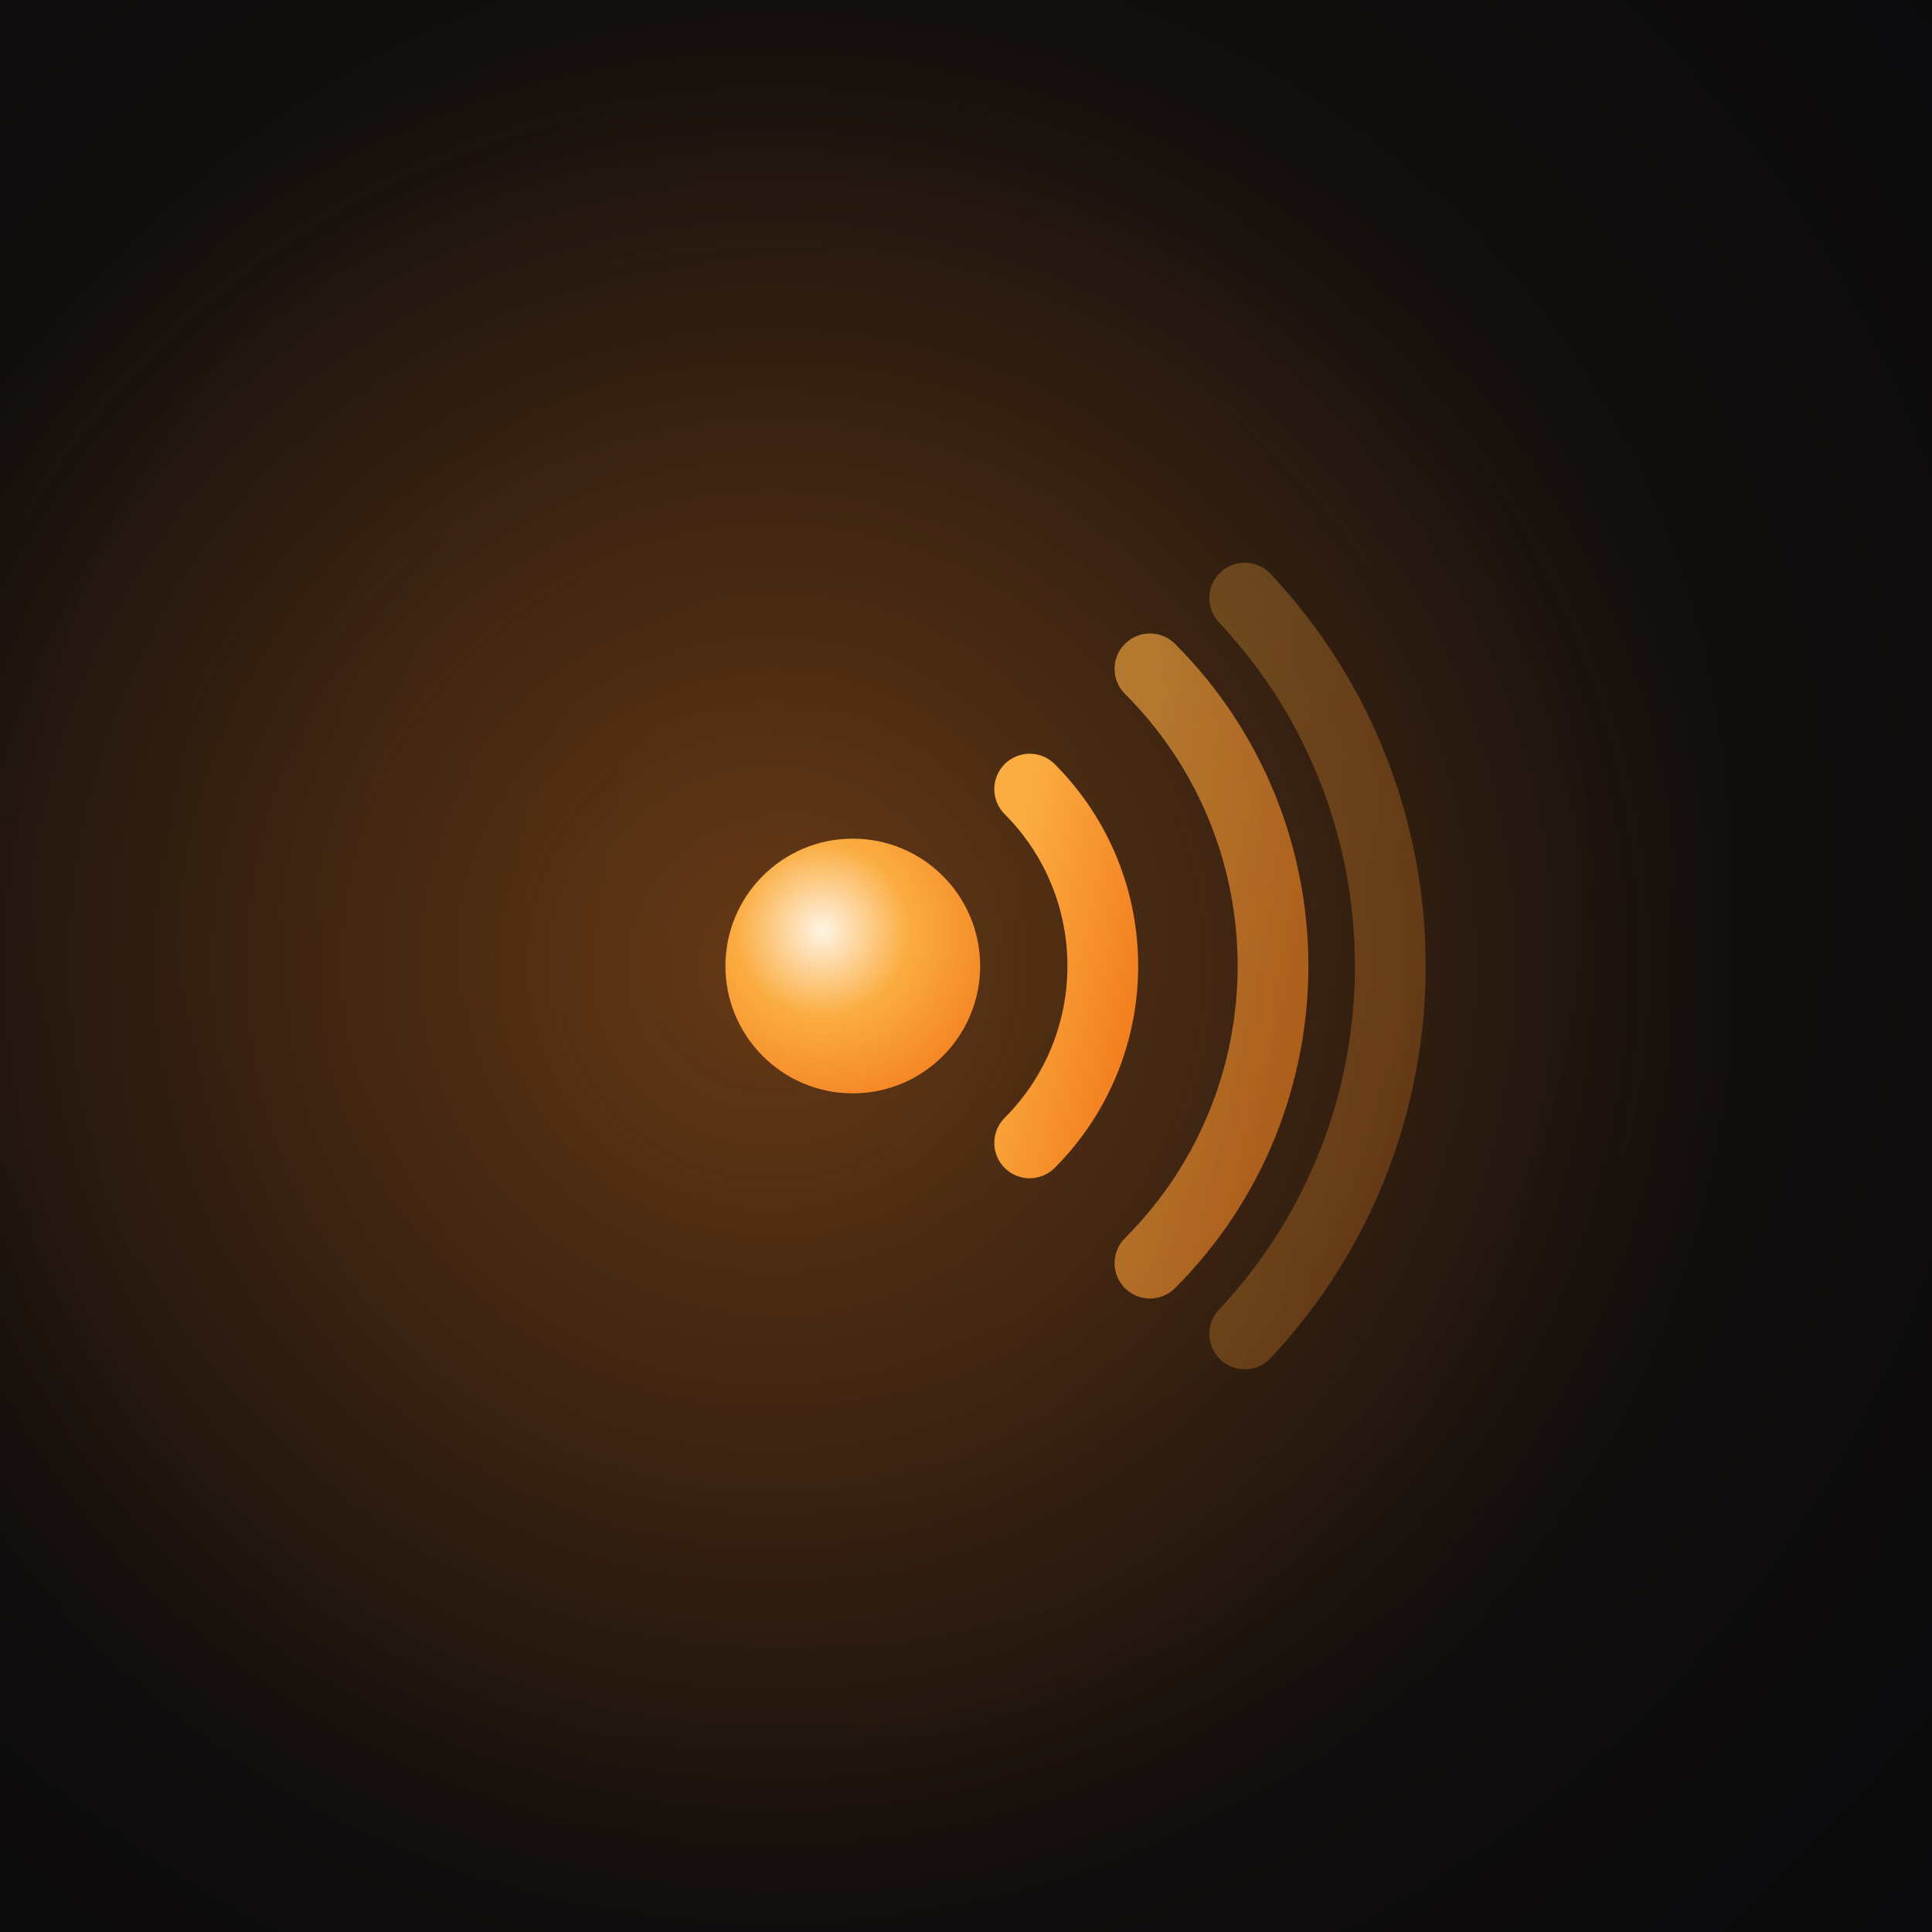
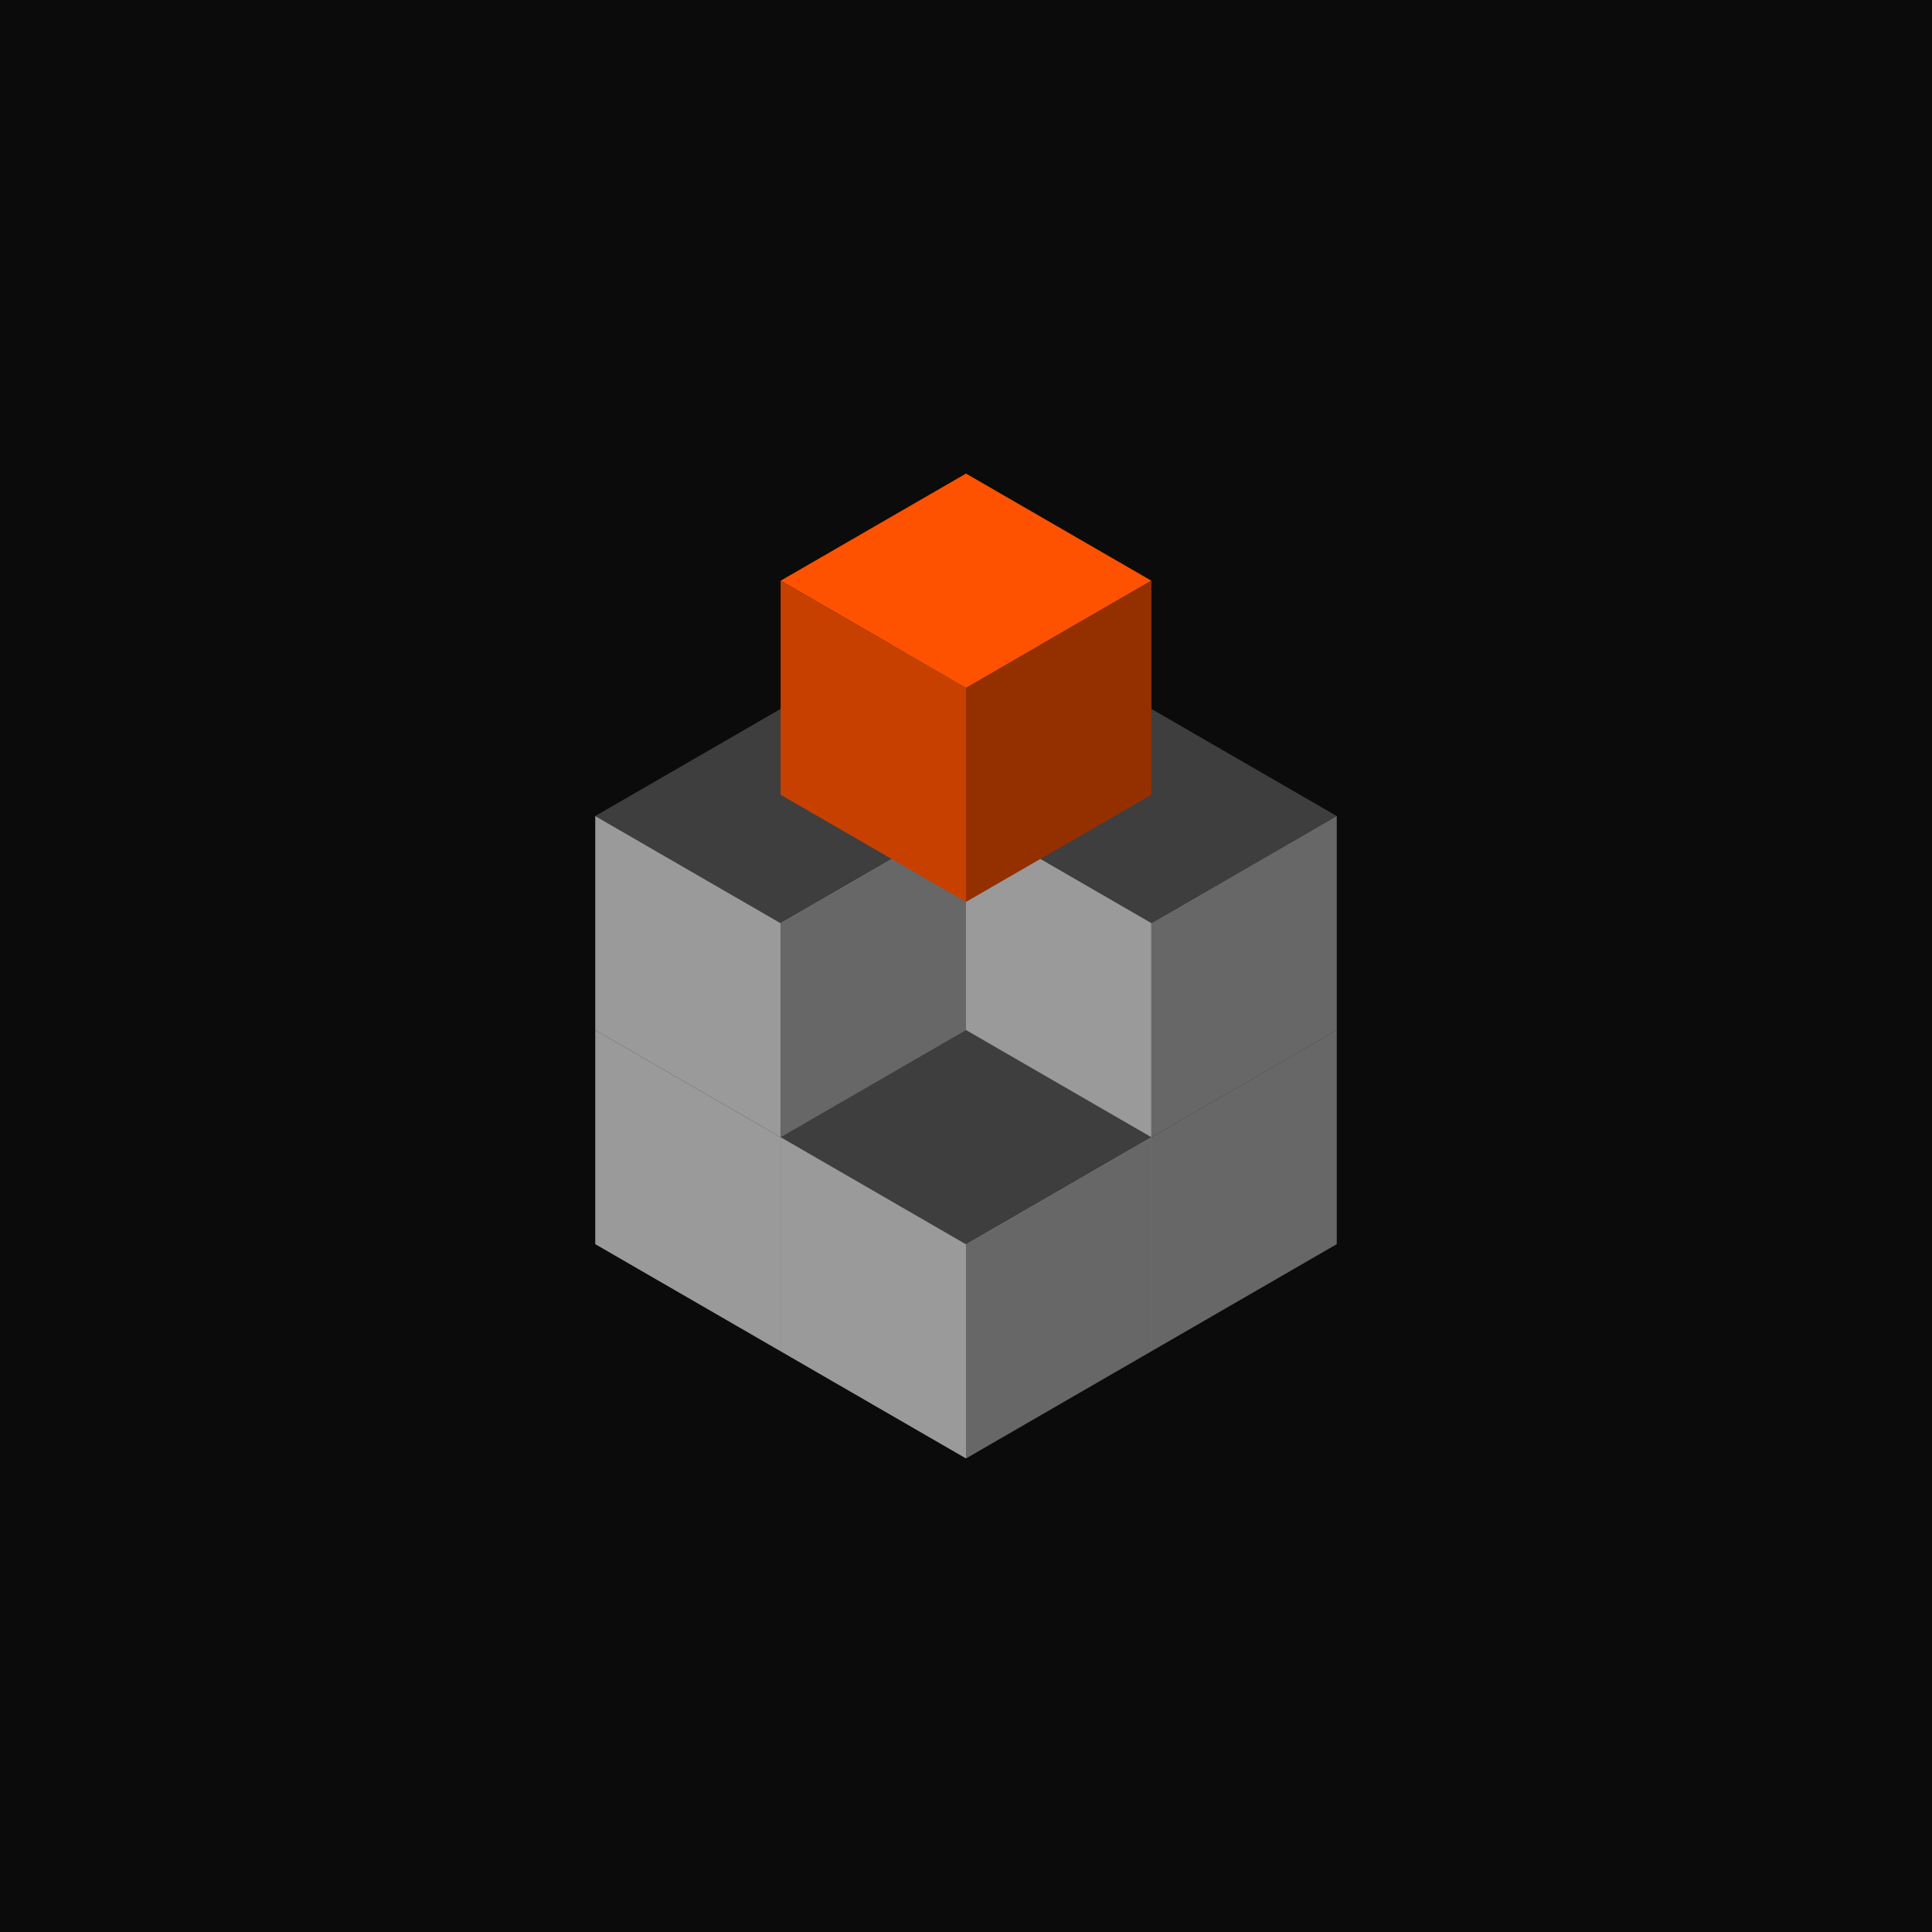
- <svg xmlns="http://www.w3.org/2000/svg" viewBox="0 0 512 512">
-   <defs>
-     <radialGradient id="bg" cx="0.42" cy="0.45" r="0.8">
-       <stop offset="0" stop-color="#1c1410" />
-       <stop offset="1" stop-color="#09090b" />
-     </radialGradient>
-     <radialGradient id="glow" cx="0.4" cy="0.5" r="0.5">
-       <stop offset="0" stop-color="#f38020" stop-opacity="0.35" />
-       <stop offset="1" stop-color="#f38020" stop-opacity="0" />
-     </radialGradient>
-     <radialGradient id="core" cx="0.38" cy="0.36" r="0.75">
-       <stop offset="0" stop-color="#fff4e3" />
-       <stop offset="0.45" stop-color="#fbad41" />
-       <stop offset="1" stop-color="#f38020" />
-     </radialGradient>
-     <linearGradient id="arc" x1="0" y1="0" x2="1" y2="1">
-       <stop offset="0" stop-color="#fbad41" />
-       <stop offset="1" stop-color="#f38020" />
-     </linearGradient>
-   </defs>
-   <rect width="512" height="512" rx="0" fill="url(#bg)" />
-   <rect width="512" height="512" rx="0" fill="url(#glow)" />
-   <g transform="translate(136 136) scale(3.75)" fill="none">
-     <circle cx="24" cy="32" r="9" fill="url(#core)" />
-     <path d="M36.5 19.5a17.7 17.7 0 0 1 0 25" stroke="url(#arc)" stroke-width="5" stroke-linecap="round" />
-     <path d="M45 11a29.7 29.7 0 0 1 0 42" stroke="url(#arc)" stroke-width="5" stroke-linecap="round" opacity="0.62" />
-     <path d="M51.7 6a38 38 0 0 1 0 52" stroke="url(#arc)" stroke-width="5" stroke-linecap="round" opacity="0.28" />
+ <svg xmlns="http://www.w3.org/2000/svg" viewBox="0 0 64 64">
+   <rect width="64" height="64" rx="0" fill="#0b0b0b" />
+   <g transform="translate(14 14) scale(0.5625)">
+     <g transform="translate(32.000 23.155) scale(1.0917)">
+       <path d="M0 0 10 5.78 0 11.56 -10 5.78Z" style="fill:#3e3e3e" />
+       <path d="M-10 5.78 0 11.56V23.107L-10 17.327Z" style="fill:#9a9a9a" />
+       <path d="M0 11.56 10 5.78V17.327L0 23.107Z" style="fill:#676767" />
+       <path d="M0 -11.547 10 -5.767 0 0.013 -10 -5.767Z" style="fill:#3e3e3e" />
+       <path d="M-10 -5.767 0 0.013V11.56L-10 5.78Z" style="fill:#9a9a9a" />
+       <path d="M0 0.013 10 -5.767V5.78L0 11.56Z" style="fill:#676767" />
+       <path d="M10 5.78 20 11.56 10 17.34 0 11.56Z" style="fill:#3e3e3e" />
+       <path d="M0 11.56 10 17.34V28.887L0 23.107Z" style="fill:#9a9a9a" />
+       <path d="M10 17.34 20 11.56V23.107L10 28.887Z" style="fill:#676767" />
+       <path d="M-10 5.78 0 11.56 -10 17.34 -20 11.56Z" style="fill:#3e3e3e" />
+       <path d="M-20 11.56 -10 17.34V28.887L-20 23.107Z" style="fill:#9a9a9a" />
+       <path d="M-10 17.34 0 11.56V23.107L-10 28.887Z" style="fill:#676767" />
+       <path d="M10 -5.767 20 0.013 10 5.793 0 0.013Z" style="fill:#3e3e3e" />
+       <path d="M0 0.013 10 5.793V17.34L0 11.56Z" style="fill:#9a9a9a" />
+       <path d="M10 5.793 20 0.013V11.56L10 17.34Z" style="fill:#676767" />
+       <path d="M-10 -5.767 0 0.013 -10 5.793 -20 0.013Z" style="fill:#3e3e3e" />
+       <path d="M-20 0.013 -10 5.793V17.34L-20 11.56Z" style="fill:#9a9a9a" />
+       <path d="M-10 5.793 0 0.013V11.56L-10 17.34Z" style="fill:#676767" />
+       <path d="M0 11.56 10 17.34 0 23.12 -10 17.34Z" style="fill:#3e3e3e" />
+       <path d="M-10 17.34 0 23.12V34.667L-10 28.887Z" style="fill:#9a9a9a" />
+       <path d="M0 23.12 10 17.34V28.887L0 34.667Z" style="fill:#676767" />
+       <path d="M0 -18.462 10 -12.682 0 -6.902 -10 -12.682Z" style="fill:#ff5200" />
+       <path d="M-10 -12.682 0 -6.902V4.645L-10 -1.135Z" style="fill:#c74000" />
+       <path d="M0 -6.902 10 -12.682V-1.135L0 4.645Z" style="fill:#943000" />
+     </g>
  </g>
</svg>
